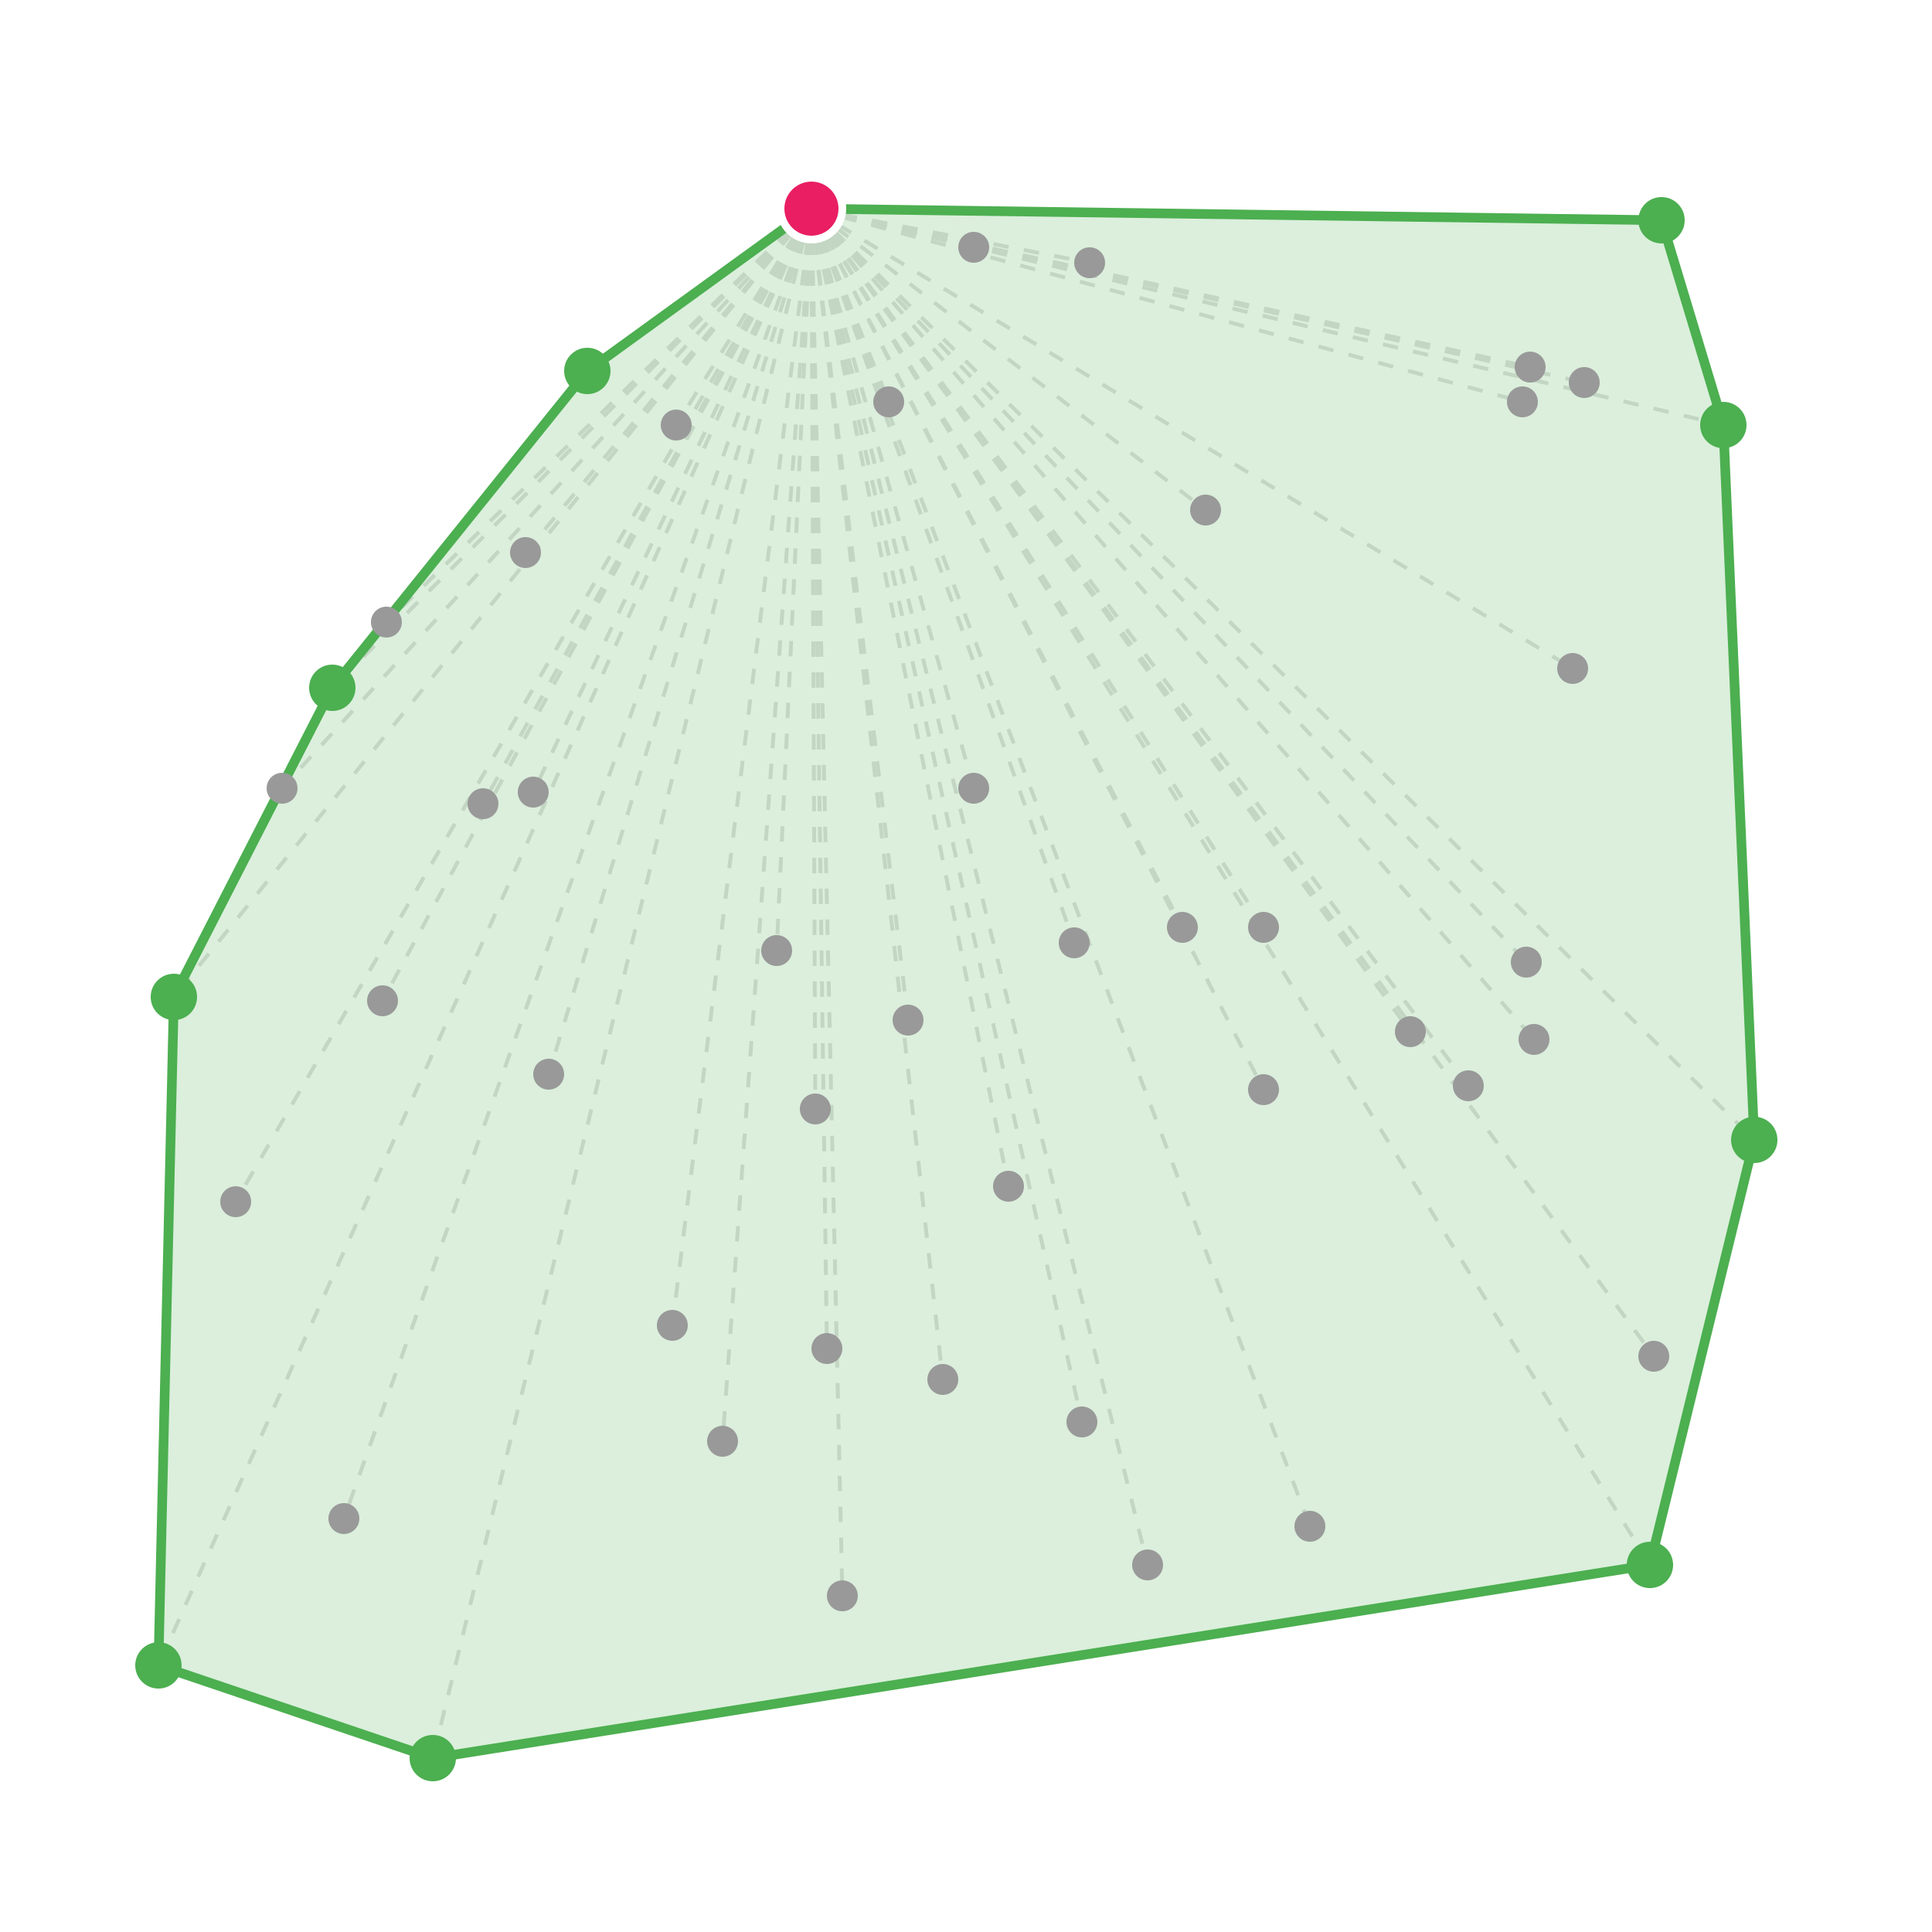
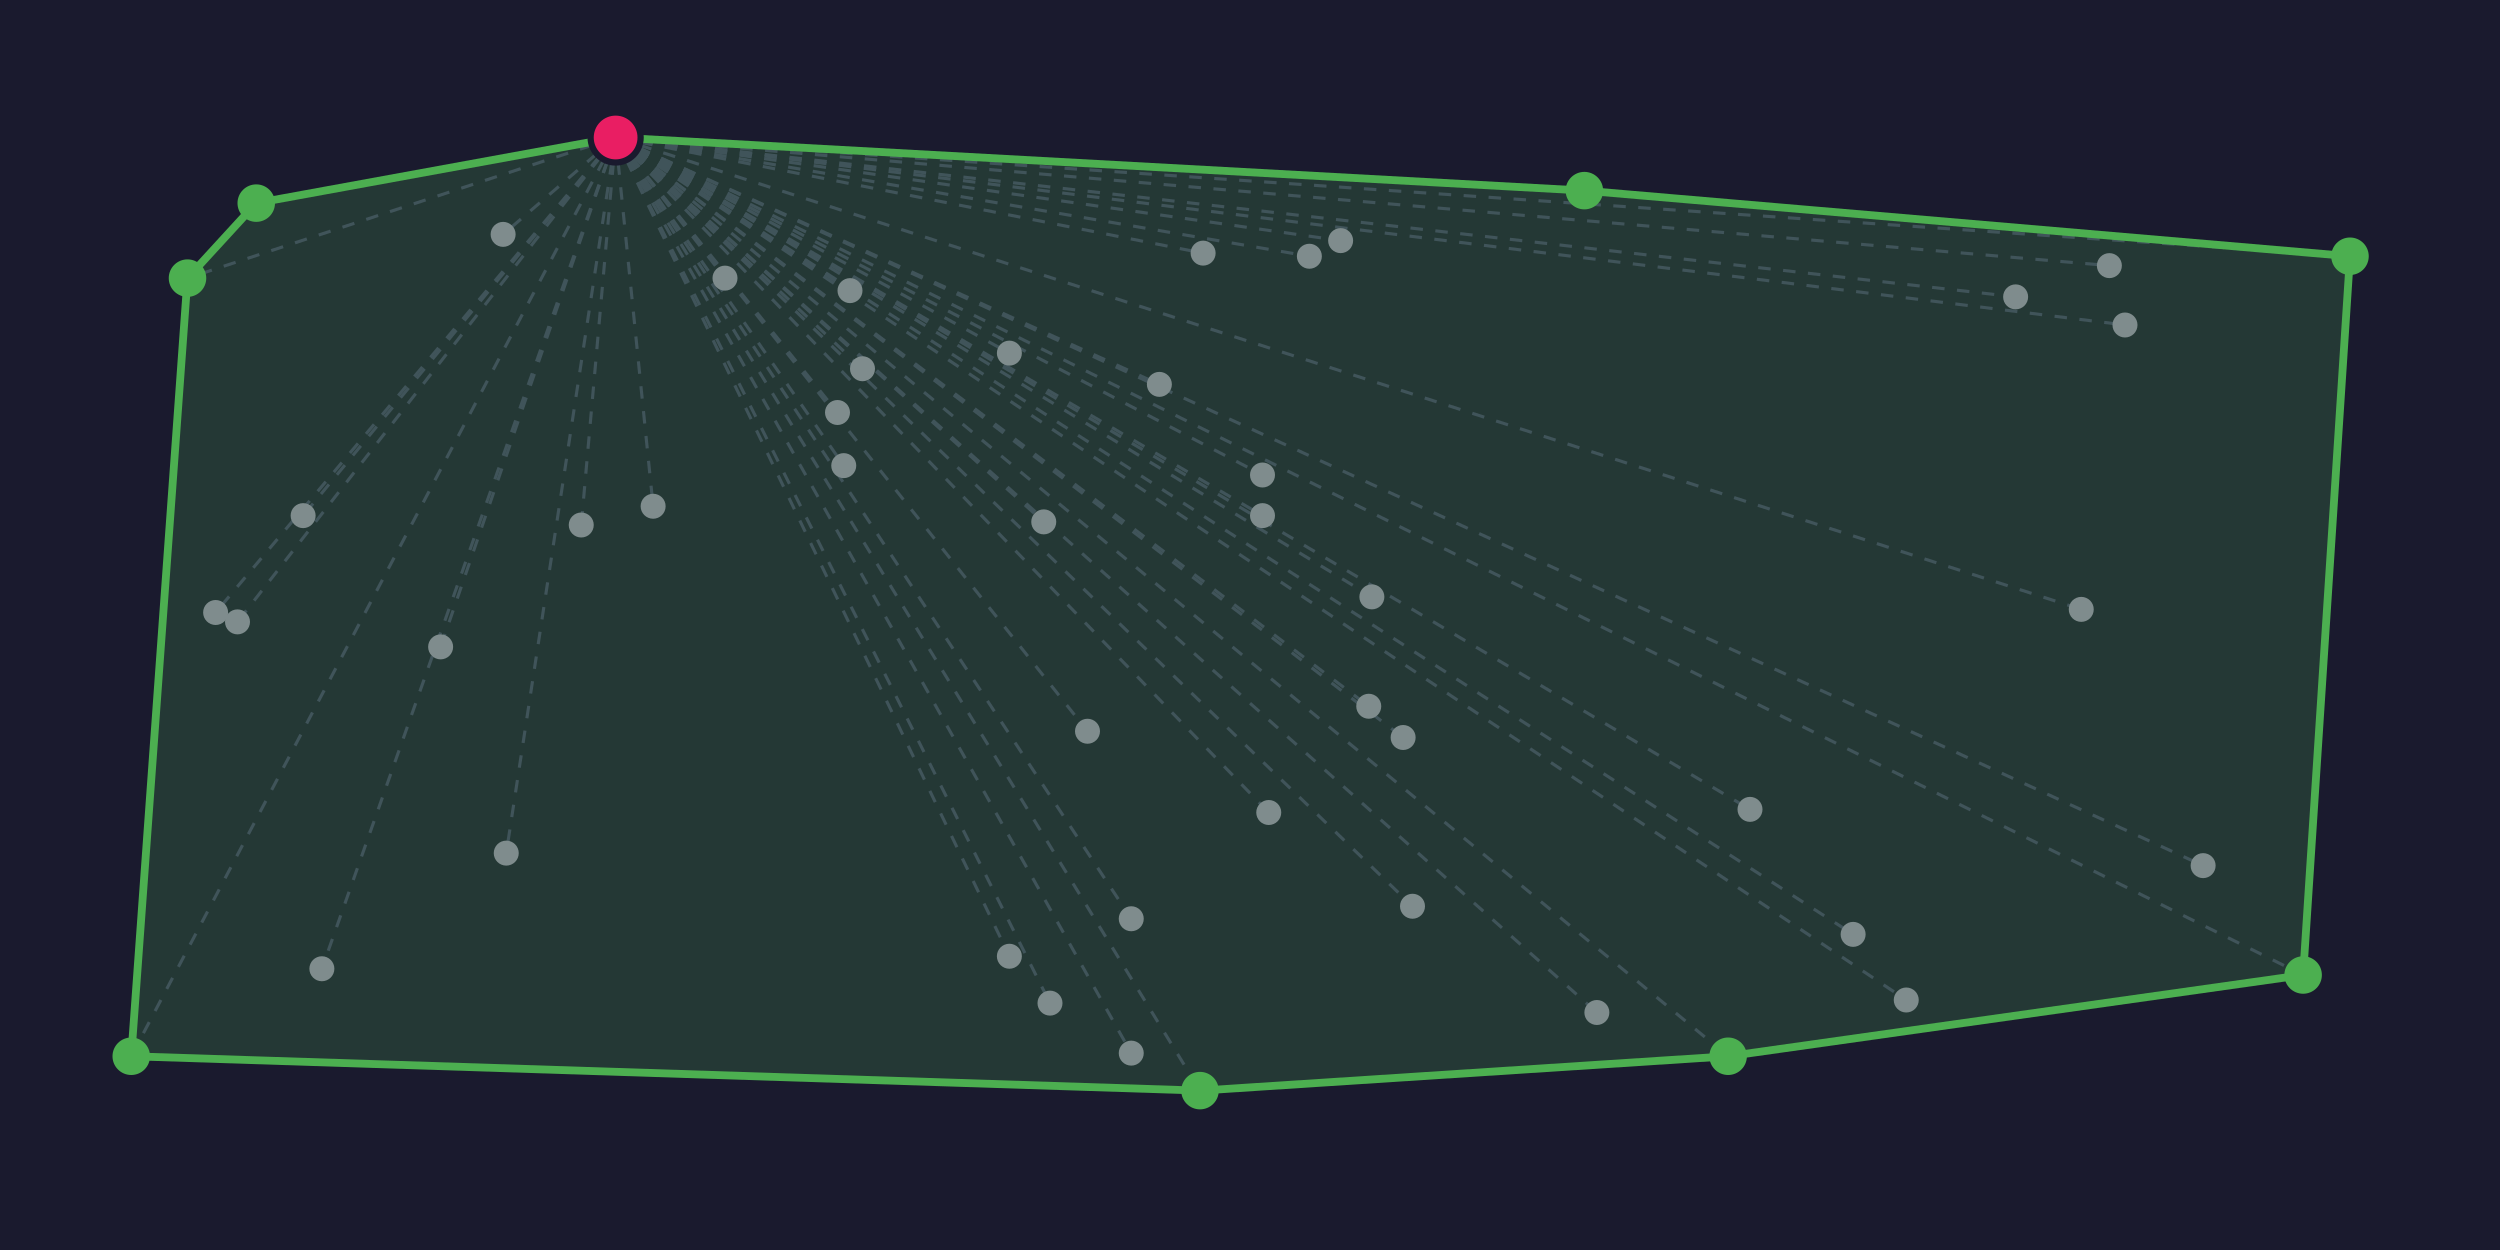
- <svg xmlns="http://www.w3.org/2000/svg" viewBox="0 0 500 500" width="500" height="500">
-   <rect width="500" height="500" fill="white" />
-   <g stroke="#e0e0e0" stroke-width="1" stroke-dasharray="4,4">
-     <line x1="210" y1="54" x2="261" y2="307" />
-     <line x1="210" y1="54" x2="214" y2="349" />
-     <line x1="210" y1="54" x2="396" y2="95" />
-     <line x1="210" y1="54" x2="41" y2="431" />
-     <line x1="210" y1="54" x2="252" y2="204" />
-     <line x1="210" y1="54" x2="99" y2="259" />
-     <line x1="210" y1="54" x2="45" y2="258" />
-     <line x1="210" y1="54" x2="61" y2="311" />
-     <line x1="210" y1="54" x2="395" y2="249" />
-     <line x1="210" y1="54" x2="252" y2="64" />
-     <line x1="210" y1="54" x2="187" y2="373" />
-     <line x1="210" y1="54" x2="125" y2="208" />
-     <line x1="210" y1="54" x2="218" y2="413" />
-     <line x1="210" y1="54" x2="427" y2="405" />
-     <line x1="210" y1="54" x2="312" y2="132" />
-     <line x1="210" y1="54" x2="282" y2="68" />
-     <line x1="210" y1="54" x2="454" y2="295" />
-     <line x1="210" y1="54" x2="230" y2="104" />
-     <line x1="210" y1="54" x2="201" y2="246" />
-     <line x1="210" y1="54" x2="397" y2="269" />
-     <line x1="210" y1="54" x2="380" y2="281" />
-     <line x1="210" y1="54" x2="138" y2="205" />
-     <line x1="210" y1="54" x2="136" y2="143" />
-     <line x1="210" y1="54" x2="306" y2="240" />
-     <line x1="210" y1="54" x2="446" y2="110" />
-     <line x1="210" y1="54" x2="235" y2="264" />
-     <line x1="210" y1="54" x2="86" y2="178" />
-     <line x1="210" y1="54" x2="142" y2="278" />
-     <line x1="210" y1="54" x2="327" y2="240" />
-     <line x1="210" y1="54" x2="297" y2="405" />
-     <line x1="210" y1="54" x2="278" y2="244" />
-     <line x1="210" y1="54" x2="430" y2="57" />
-     <line x1="210" y1="54" x2="244" y2="357" />
-     <line x1="210" y1="54" x2="174" y2="343" />
-     <line x1="210" y1="54" x2="327" y2="282" />
-     <line x1="210" y1="54" x2="73" y2="204" />
-     <line x1="210" y1="54" x2="339" y2="395" />
-     <line x1="210" y1="54" x2="280" y2="368" />
-     <line x1="210" y1="54" x2="175" y2="110" />
-     <line x1="210" y1="54" x2="407" y2="173" />
-     <line x1="210" y1="54" x2="100" y2="161" />
-     <line x1="210" y1="54" x2="428" y2="351" />
-     <line x1="210" y1="54" x2="152" y2="96" />
-     <line x1="210" y1="54" x2="394" y2="104" />
-     <line x1="210" y1="54" x2="211" y2="287" />
-     <line x1="210" y1="54" x2="410" y2="99" />
-     <line x1="210" y1="54" x2="365" y2="267" />
-     <line x1="210" y1="54" x2="89" y2="393" />
-     <line x1="210" y1="54" x2="112" y2="455" />
+ <svg xmlns="http://www.w3.org/2000/svg" viewBox="0 0 800 400" width="800" height="400">
+   <rect width="800" height="400" fill="#1a1a2e" />
+   <g stroke="#3d3d5c" stroke-width="1" stroke-dasharray="4,4">
+     <line x1="197" y1="44" x2="419" y2="82" />
+     <line x1="197" y1="44" x2="42" y2="338" />
+     <line x1="197" y1="44" x2="404" y2="165" />
+     <line x1="197" y1="44" x2="141" y2="207" />
+     <line x1="197" y1="44" x2="76" y2="199" />
+     <line x1="197" y1="44" x2="404" y2="152" />
+     <line x1="197" y1="44" x2="362" y2="294" />
+     <line x1="197" y1="44" x2="186" y2="168" />
+     <line x1="197" y1="44" x2="511" y2="324" />
+     <line x1="197" y1="44" x2="507" y2="61" />
+     <line x1="197" y1="44" x2="348" y2="234" />
+     <line x1="197" y1="44" x2="60" y2="89" />
+     <line x1="197" y1="44" x2="737" y2="312" />
+     <line x1="197" y1="44" x2="593" y2="299" />
+     <line x1="197" y1="44" x2="209" y2="162" />
+     <line x1="197" y1="44" x2="323" y2="113" />
+     <line x1="197" y1="44" x2="384" y2="349" />
+     <line x1="197" y1="44" x2="161" y2="75" />
+     <line x1="197" y1="44" x2="276" y2="118" />
+     <line x1="197" y1="44" x2="449" y2="236" />
+     <line x1="197" y1="44" x2="666" y2="195" />
+     <line x1="197" y1="44" x2="362" y2="337" />
+     <line x1="197" y1="44" x2="69" y2="196" />
+     <line x1="197" y1="44" x2="270" y2="149" />
+     <line x1="197" y1="44" x2="560" y2="259" />
+     <line x1="197" y1="44" x2="97" y2="165" />
+     <line x1="197" y1="44" x2="553" y2="338" />
+     <line x1="197" y1="44" x2="103" y2="310" />
+     <line x1="197" y1="44" x2="452" y2="290" />
+     <line x1="197" y1="44" x2="272" y2="93" />
+     <line x1="197" y1="44" x2="610" y2="320" />
+     <line x1="197" y1="44" x2="268" y2="132" />
+     <line x1="197" y1="44" x2="705" y2="277" />
+     <line x1="197" y1="44" x2="232" y2="89" />
+     <line x1="197" y1="44" x2="334" y2="167" />
+     <line x1="197" y1="44" x2="675" y2="85" />
+     <line x1="197" y1="44" x2="439" y2="191" />
+     <line x1="197" y1="44" x2="429" y2="77" />
+     <line x1="197" y1="44" x2="645" y2="95" />
+     <line x1="197" y1="44" x2="752" y2="82" />
+     <line x1="197" y1="44" x2="680" y2="104" />
+     <line x1="197" y1="44" x2="385" y2="81" />
+     <line x1="197" y1="44" x2="323" y2="306" />
+     <line x1="197" y1="44" x2="82" y2="65" />
+     <line x1="197" y1="44" x2="406" y2="260" />
+     <line x1="197" y1="44" x2="162" y2="273" />
+     <line x1="197" y1="44" x2="371" y2="123" />
+     <line x1="197" y1="44" x2="438" y2="226" />
+     <line x1="197" y1="44" x2="336" y2="321" />
  </g>
-   <polygon points="210,54 430,57 446,110 454,295 427,405 112,455 41,431 45,258 86,178 152,96 " fill="rgba(76, 175, 80, 0.2)" stroke="#4CAF50" stroke-width="2.5" />
-   <g fill="#333">
-     <circle cx="261" cy="307" r="4" fill="#999" />
-     <circle cx="210" cy="54" r="6" fill="#4CAF50" />
-     <circle cx="214" cy="349" r="4" fill="#999" />
-     <circle cx="396" cy="95" r="4" fill="#999" />
-     <circle cx="41" cy="431" r="6" fill="#4CAF50" />
-     <circle cx="252" cy="204" r="4" fill="#999" />
-     <circle cx="99" cy="259" r="4" fill="#999" />
-     <circle cx="45" cy="258" r="6" fill="#4CAF50" />
-     <circle cx="61" cy="311" r="4" fill="#999" />
-     <circle cx="395" cy="249" r="4" fill="#999" />
-     <circle cx="252" cy="64" r="4" fill="#999" />
-     <circle cx="187" cy="373" r="4" fill="#999" />
-     <circle cx="125" cy="208" r="4" fill="#999" />
-     <circle cx="218" cy="413" r="4" fill="#999" />
-     <circle cx="427" cy="405" r="6" fill="#4CAF50" />
-     <circle cx="312" cy="132" r="4" fill="#999" />
-     <circle cx="282" cy="68" r="4" fill="#999" />
-     <circle cx="454" cy="295" r="6" fill="#4CAF50" />
-     <circle cx="230" cy="104" r="4" fill="#999" />
-     <circle cx="201" cy="246" r="4" fill="#999" />
-     <circle cx="397" cy="269" r="4" fill="#999" />
-     <circle cx="380" cy="281" r="4" fill="#999" />
-     <circle cx="138" cy="205" r="4" fill="#999" />
-     <circle cx="136" cy="143" r="4" fill="#999" />
-     <circle cx="306" cy="240" r="4" fill="#999" />
-     <circle cx="446" cy="110" r="6" fill="#4CAF50" />
-     <circle cx="235" cy="264" r="4" fill="#999" />
-     <circle cx="86" cy="178" r="6" fill="#4CAF50" />
-     <circle cx="142" cy="278" r="4" fill="#999" />
-     <circle cx="327" cy="240" r="4" fill="#999" />
-     <circle cx="297" cy="405" r="4" fill="#999" />
-     <circle cx="278" cy="244" r="4" fill="#999" />
-     <circle cx="430" cy="57" r="6" fill="#4CAF50" />
-     <circle cx="244" cy="357" r="4" fill="#999" />
-     <circle cx="174" cy="343" r="4" fill="#999" />
-     <circle cx="327" cy="282" r="4" fill="#999" />
-     <circle cx="73" cy="204" r="4" fill="#999" />
-     <circle cx="339" cy="395" r="4" fill="#999" />
-     <circle cx="280" cy="368" r="4" fill="#999" />
-     <circle cx="175" cy="110" r="4" fill="#999" />
-     <circle cx="407" cy="173" r="4" fill="#999" />
-     <circle cx="100" cy="161" r="4" fill="#999" />
-     <circle cx="428" cy="351" r="4" fill="#999" />
-     <circle cx="152" cy="96" r="6" fill="#4CAF50" />
-     <circle cx="394" cy="104" r="4" fill="#999" />
-     <circle cx="211" cy="287" r="4" fill="#999" />
-     <circle cx="410" cy="99" r="4" fill="#999" />
-     <circle cx="365" cy="267" r="4" fill="#999" />
-     <circle cx="89" cy="393" r="4" fill="#999" />
-     <circle cx="112" cy="455" r="6" fill="#4CAF50" />
+   <polygon points="197,44 507,61 752,82 737,312 553,338 384,349 42,338 60,89 82,65 " fill="rgba(76, 175, 80, 0.2)" stroke="#4CAF50" stroke-width="2.5" />
+   <g fill="#ecf0f1">
+     <circle cx="419" cy="82" r="4" fill="#7f8c8d" />
+     <circle cx="42" cy="338" r="6" fill="#4CAF50" />
+     <circle cx="404" cy="165" r="4" fill="#7f8c8d" />
+     <circle cx="141" cy="207" r="4" fill="#7f8c8d" />
+     <circle cx="197" cy="44" r="6" fill="#4CAF50" />
+     <circle cx="76" cy="199" r="4" fill="#7f8c8d" />
+     <circle cx="404" cy="152" r="4" fill="#7f8c8d" />
+     <circle cx="362" cy="294" r="4" fill="#7f8c8d" />
+     <circle cx="186" cy="168" r="4" fill="#7f8c8d" />
+     <circle cx="511" cy="324" r="4" fill="#7f8c8d" />
+     <circle cx="507" cy="61" r="6" fill="#4CAF50" />
+     <circle cx="348" cy="234" r="4" fill="#7f8c8d" />
+     <circle cx="60" cy="89" r="6" fill="#4CAF50" />
+     <circle cx="737" cy="312" r="6" fill="#4CAF50" />
+     <circle cx="593" cy="299" r="4" fill="#7f8c8d" />
+     <circle cx="209" cy="162" r="4" fill="#7f8c8d" />
+     <circle cx="323" cy="113" r="4" fill="#7f8c8d" />
+     <circle cx="384" cy="349" r="6" fill="#4CAF50" />
+     <circle cx="161" cy="75" r="4" fill="#7f8c8d" />
+     <circle cx="276" cy="118" r="4" fill="#7f8c8d" />
+     <circle cx="449" cy="236" r="4" fill="#7f8c8d" />
+     <circle cx="666" cy="195" r="4" fill="#7f8c8d" />
+     <circle cx="362" cy="337" r="4" fill="#7f8c8d" />
+     <circle cx="69" cy="196" r="4" fill="#7f8c8d" />
+     <circle cx="270" cy="149" r="4" fill="#7f8c8d" />
+     <circle cx="560" cy="259" r="4" fill="#7f8c8d" />
+     <circle cx="97" cy="165" r="4" fill="#7f8c8d" />
+     <circle cx="553" cy="338" r="6" fill="#4CAF50" />
+     <circle cx="103" cy="310" r="4" fill="#7f8c8d" />
+     <circle cx="452" cy="290" r="4" fill="#7f8c8d" />
+     <circle cx="272" cy="93" r="4" fill="#7f8c8d" />
+     <circle cx="610" cy="320" r="4" fill="#7f8c8d" />
+     <circle cx="268" cy="132" r="4" fill="#7f8c8d" />
+     <circle cx="705" cy="277" r="4" fill="#7f8c8d" />
+     <circle cx="232" cy="89" r="4" fill="#7f8c8d" />
+     <circle cx="334" cy="167" r="4" fill="#7f8c8d" />
+     <circle cx="675" cy="85" r="4" fill="#7f8c8d" />
+     <circle cx="439" cy="191" r="4" fill="#7f8c8d" />
+     <circle cx="429" cy="77" r="4" fill="#7f8c8d" />
+     <circle cx="645" cy="95" r="4" fill="#7f8c8d" />
+     <circle cx="752" cy="82" r="6" fill="#4CAF50" />
+     <circle cx="680" cy="104" r="4" fill="#7f8c8d" />
+     <circle cx="385" cy="81" r="4" fill="#7f8c8d" />
+     <circle cx="323" cy="306" r="4" fill="#7f8c8d" />
+     <circle cx="82" cy="65" r="6" fill="#4CAF50" />
+     <circle cx="406" cy="260" r="4" fill="#7f8c8d" />
+     <circle cx="162" cy="273" r="4" fill="#7f8c8d" />
+     <circle cx="371" cy="123" r="4" fill="#7f8c8d" />
+     <circle cx="438" cy="226" r="4" fill="#7f8c8d" />
+     <circle cx="336" cy="321" r="4" fill="#7f8c8d" />
  </g>
-   <circle cx="210" cy="54" r="8" fill="#E91E63" stroke="white" stroke-width="2" />
+   <circle cx="197" cy="44" r="8" fill="#E91E63" stroke="#1a1a2e" stroke-width="2" />
</svg>
